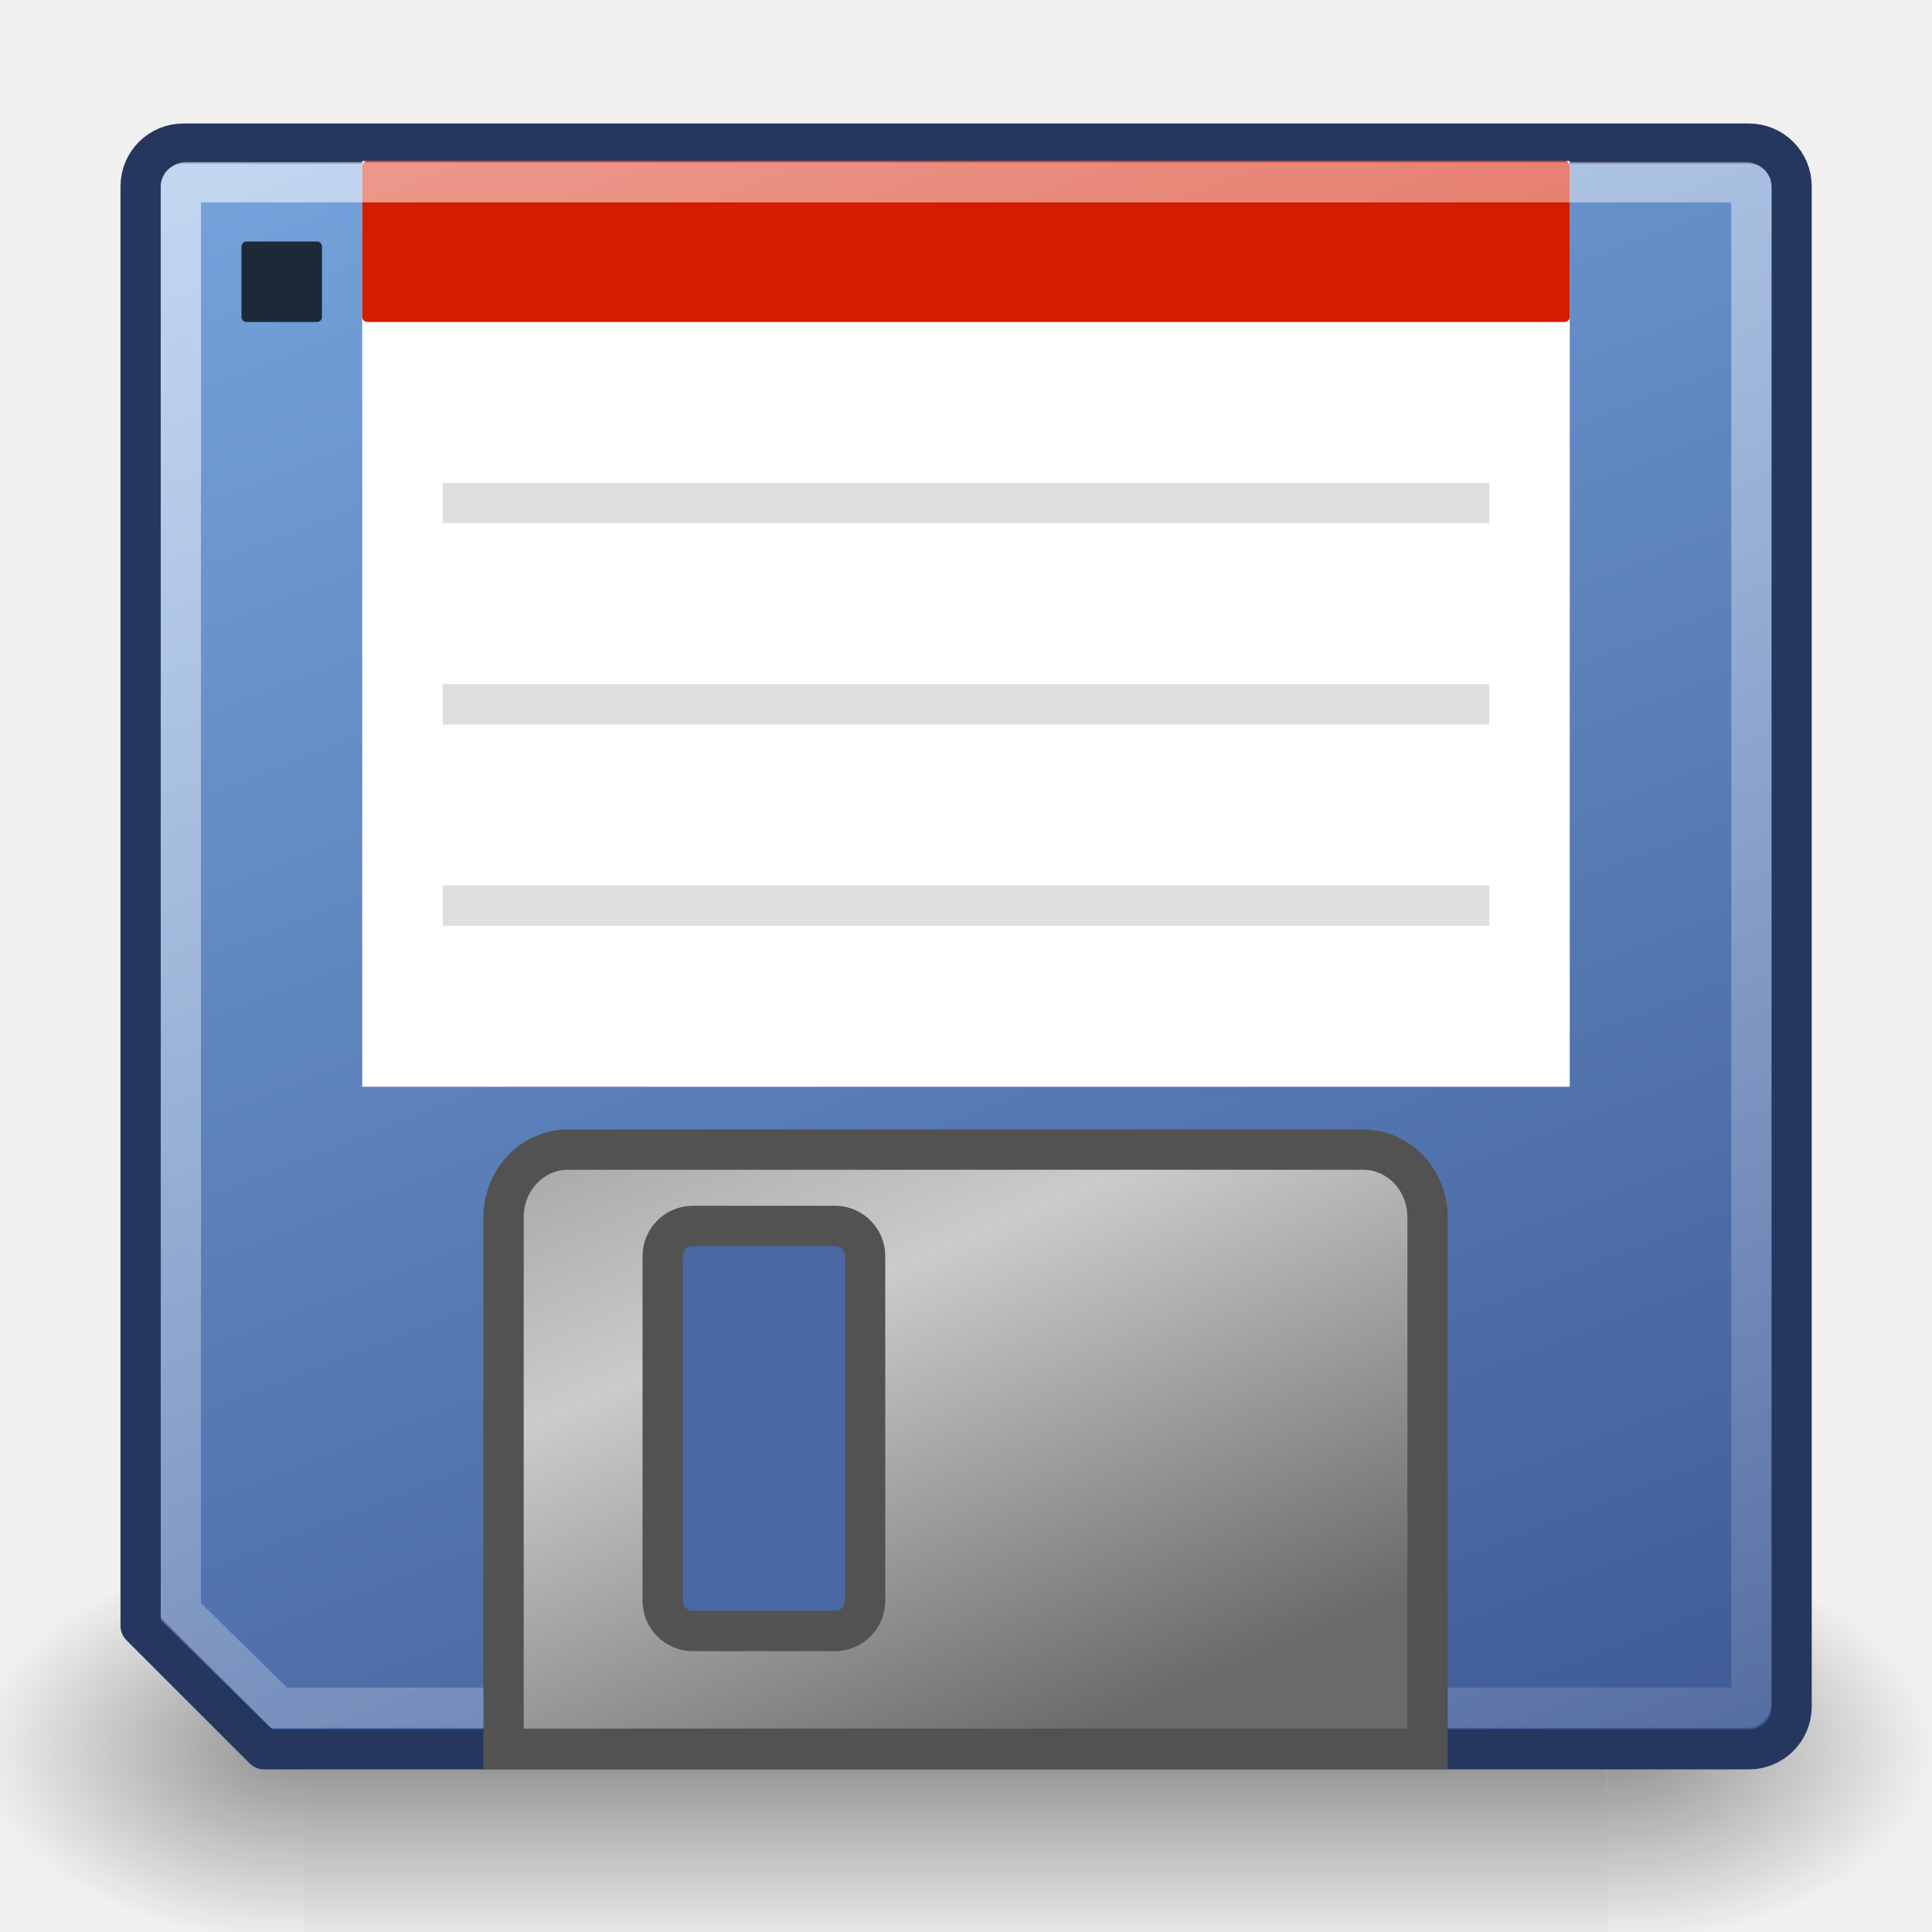
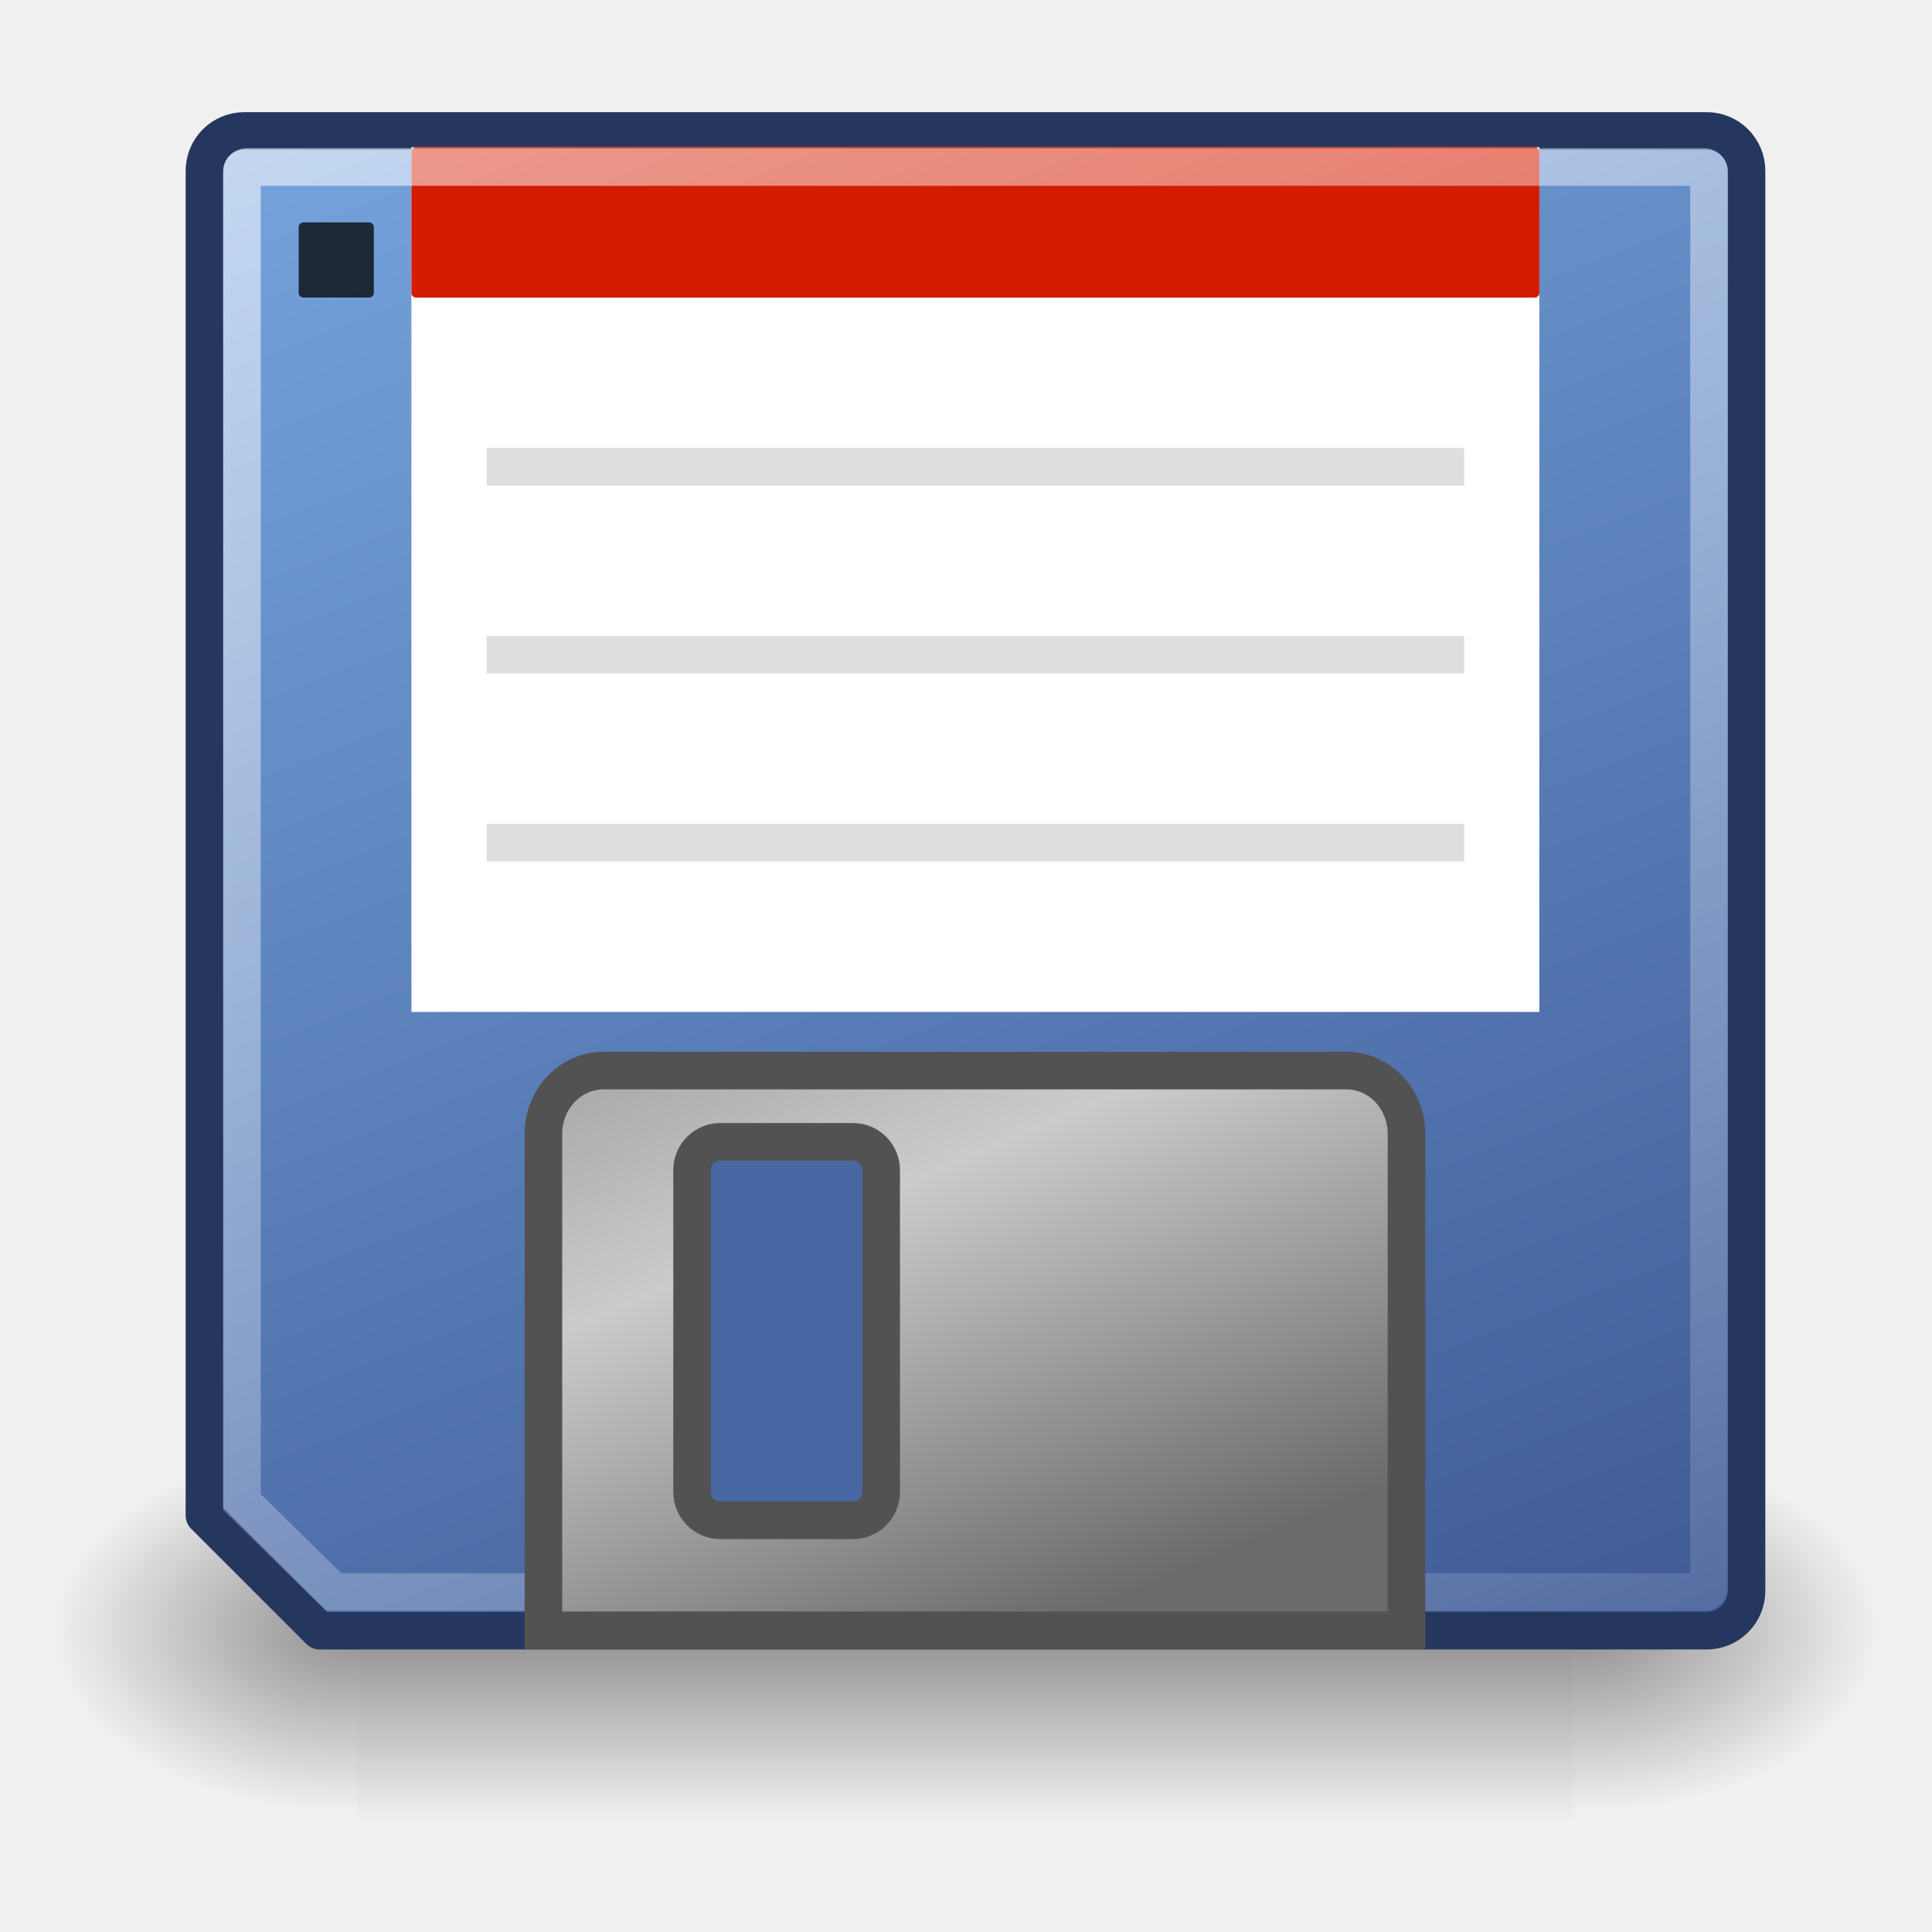
- <svg xmlns="http://www.w3.org/2000/svg" xmlns:xlink="http://www.w3.org/1999/xlink" width="48" height="48" id="svg2" version="1.0">
+ <svg xmlns="http://www.w3.org/2000/svg" xmlns:xlink="http://www.w3.org/1999/xlink" width="22" height="22" id="svg2" version="1.0">
  <defs id="defs4">
    <radialGradient xlink:href="#linearGradient5060" id="radialGradient6719" gradientUnits="userSpaceOnUse" gradientTransform="matrix(-2.774389,0,0,1.969706,112.7623,-872.8854)" cx="605.714" cy="486.648" fx="605.714" fy="486.648" r="117.143" />
    <linearGradient id="linearGradient5060">
      <stop style="stop-color:black;stop-opacity:1;" offset="0" id="stop5062" />
      <stop style="stop-color:black;stop-opacity:0;" offset="1" id="stop5064" />
    </linearGradient>
    <radialGradient xlink:href="#linearGradient5060" id="radialGradient6717" gradientUnits="userSpaceOnUse" gradientTransform="matrix(2.774389,0,0,1.969706,-1891.633,-872.8854)" cx="605.714" cy="486.648" fx="605.714" fy="486.648" r="117.143" />
    <linearGradient id="linearGradient5048">
      <stop style="stop-color:black;stop-opacity:0;" offset="0" id="stop5050" />
      <stop id="stop5056" offset="0.5" style="stop-color:black;stop-opacity:1;" />
      <stop style="stop-color:black;stop-opacity:0;" offset="1" id="stop5052" />
    </linearGradient>
    <linearGradient xlink:href="#linearGradient5048" id="linearGradient6715" gradientUnits="userSpaceOnUse" gradientTransform="matrix(2.774389,0,0,1.969706,-1892.179,-872.8854)" x1="302.857" y1="366.648" x2="302.857" y2="609.505" />
    <linearGradient id="linearGradient2371">
      <stop style="stop-color:#000000;stop-opacity:1;" offset="0" id="stop2373" />
      <stop style="stop-color:#000000;stop-opacity:0;" offset="1" id="stop2375" />
    </linearGradient>
    <linearGradient id="linearGradient2350">
      <stop id="stop2352" offset="0" style="stop-color:#858585;stop-opacity:1;" />
      <stop style="stop-color:#cbcbcb;stop-opacity:1;" offset="0.5" id="stop2356" />
      <stop id="stop2354" offset="1" style="stop-color:#6b6b6b;stop-opacity:1;" />
    </linearGradient>
    <linearGradient id="linearGradient2277">
      <stop style="stop-color:#ffffff;stop-opacity:1;" offset="0" id="stop2279" />
      <stop style="stop-color:#ffffff;stop-opacity:0;" offset="1" id="stop2281" />
    </linearGradient>
    <linearGradient id="linearGradient2263">
      <stop style="stop-color:#1e2d69;stop-opacity:1;" offset="0" id="stop2265" />
      <stop style="stop-color:#78a7e0;stop-opacity:1;" offset="1" id="stop2267" />
    </linearGradient>
-     <linearGradient xlink:href="#linearGradient2263" id="linearGradient2269" x1="40.885" y1="71.869" x2="16.88" y2="-0.389" gradientUnits="userSpaceOnUse" gradientTransform="matrix(0.976612,0,0,1.139789,0.564215,-3.271158)" />
-     <linearGradient xlink:href="#linearGradient2277" id="linearGradient2283" x1="13.784" y1="-0.997" x2="33.075" y2="55.702" gradientUnits="userSpaceOnUse" gradientTransform="matrix(0.985432,0,0,1.148179,0.64107,-2.933883)" />
-     <linearGradient xlink:href="#linearGradient2350" id="linearGradient2348" x1="20.125" y1="21.844" x2="28.562" y2="42.469" gradientUnits="userSpaceOnUse" gradientTransform="matrix(1.067698,0,0,1.121532,-1.368937,-5.57446)" />
-     <radialGradient xlink:href="#linearGradient2371" id="radialGradient2377" cx="24.312" cy="41.156" fx="24.312" fy="41.156" r="22.875" gradientTransform="matrix(1,0,0,0.269126,-1.352272e-16,30.08005)" gradientUnits="userSpaceOnUse" />
+     <linearGradient xlink:href="#linearGradient2263" id="linearGradient2269" x1="40.885" y1="71.869" x2="16.88" y2="-0.389" gradientUnits="userSpaceOnUse" gradientTransform="matrix(0.4181134,0,0,0.4879738,1.073556,24.56272)" />
+     <linearGradient xlink:href="#linearGradient2277" id="linearGradient2283" x1="13.784" y1="-0.997" x2="33.075" y2="55.702" gradientUnits="userSpaceOnUse" gradientTransform="matrix(0.4218895,0,0,0.4915658,1.10646,24.70712)" />
+     <linearGradient xlink:href="#linearGradient2350" id="linearGradient2348" x1="20.125" y1="21.844" x2="28.562" y2="42.469" gradientUnits="userSpaceOnUse" gradientTransform="matrix(0.4571097,0,0,0.4801575,0.2459233,23.57662)" />
+     <radialGradient xlink:href="#linearGradient2371" id="radialGradient2377" cx="24.312" cy="41.156" fx="24.312" fy="41.156" r="22.875" gradientTransform="matrix(1,0,0,0.269126,0,30.08005)" gradientUnits="userSpaceOnUse" />
  </defs>
-   <g id="layer1">
-     <g transform="matrix(2.415802e-2,0,0,2.086758e-2,45.237,41.6536)" id="g6707">
-       <rect style="opacity:0.402;color:black;fill:url(#linearGradient6715);fill-opacity:1;fill-rule:nonzero;stroke:none;stroke-width:1;stroke-linecap:round;stroke-linejoin:miter;marker:none;marker-start:none;marker-mid:none;marker-end:none;stroke-miterlimit:4;stroke-dasharray:none;stroke-dashoffset:0;stroke-opacity:1;visibility:visible;display:inline;overflow:visible" id="rect6709" width="1339.633" height="478.357" x="-1559.252" y="-150.697" />
-       <path style="opacity:0.402;color:black;fill:url(#radialGradient6717);fill-opacity:1;fill-rule:nonzero;stroke:none;stroke-width:1;stroke-linecap:round;stroke-linejoin:miter;marker:none;marker-start:none;marker-mid:none;marker-end:none;stroke-miterlimit:4;stroke-dasharray:none;stroke-dashoffset:0;stroke-opacity:1;visibility:visible;display:inline;overflow:visible" d="M -219.619,-150.68 C -219.619,-150.68 -219.619,327.65 -219.619,327.65 C -76.745,328.551 125.781,220.481 125.781,88.454 C 125.781,-43.572 -33.655,-150.68 -219.619,-150.68 z " id="path6711" />
-       <path id="path6713" d="M -1559.252,-150.68 C -1559.252,-150.68 -1559.252,327.65 -1559.252,327.65 C -1702.127,328.551 -1904.652,220.481 -1904.652,88.454 C -1904.652,-43.572 -1745.216,-150.68 -1559.252,-150.68 z " style="opacity:0.402;color:black;fill:url(#radialGradient6719);fill-opacity:1;fill-rule:nonzero;stroke:none;stroke-width:1;stroke-linecap:round;stroke-linejoin:miter;marker:none;marker-start:none;marker-mid:none;marker-end:none;stroke-miterlimit:4;stroke-dasharray:none;stroke-dashoffset:0;stroke-opacity:1;visibility:visible;display:inline;overflow:visible" />
+   <g id="layer1" transform="translate(0,-26)">
+     <g transform="matrix(0.01034269,0,0,0.00893396,20.19916,43.7962)" id="g6707">
+       <rect style="color:#000000;display:inline;overflow:visible;visibility:visible;opacity:0.402;fill:url(#linearGradient6715);fill-opacity:1;fill-rule:nonzero;stroke:none;stroke-width:1;stroke-linecap:round;stroke-linejoin:miter;stroke-miterlimit:4;stroke-dasharray:none;stroke-dashoffset:0;stroke-opacity:1;marker:none;marker-start:none;marker-mid:none;marker-end:none" id="rect6709" width="1339.633" height="478.357" x="-1559.252" y="-150.697" />
+       <path style="color:#000000;display:inline;overflow:visible;visibility:visible;opacity:0.402;fill:url(#radialGradient6717);fill-opacity:1;fill-rule:nonzero;stroke:none;stroke-width:1;stroke-linecap:round;stroke-linejoin:miter;stroke-miterlimit:4;stroke-dasharray:none;stroke-dashoffset:0;stroke-opacity:1;marker:none;marker-start:none;marker-mid:none;marker-end:none" d="m -219.619,-150.68 c 0,0 0,478.331 0,478.331 142.874,0.9 345.4,-107.17 345.4,-239.196 0,-132.027 -159.437,-239.135 -345.4,-239.135 z" id="path6711" />
+       <path id="path6713" d="m -1559.252,-150.68 c 0,0 0,478.331 0,478.331 -142.874,0.9 -345.4,-107.17 -345.4,-239.196 0,-132.027 159.437,-239.135 345.4,-239.135 z" style="color:#000000;display:inline;overflow:visible;visibility:visible;opacity:0.402;fill:url(#radialGradient6719);fill-opacity:1;fill-rule:nonzero;stroke:none;stroke-width:1;stroke-linecap:round;stroke-linejoin:miter;stroke-miterlimit:4;stroke-dasharray:none;stroke-dashoffset:0;stroke-opacity:1;marker:none;marker-start:none;marker-mid:none;marker-end:none" />
    </g>
-     <path style="fill:url(#linearGradient2269);fill-opacity:1;stroke:#25375f;stroke-width:1;stroke-linecap:round;stroke-linejoin:round;stroke-miterlimit:4;stroke-dashoffset:0;stroke-opacity:1" d="M 4.558,3.568 L 43.448,3.568 C 44.037,3.568 44.512,4.042 44.512,4.631 L 44.512,42.396 C 44.512,42.986 44.037,43.46 43.448,43.46 L 6.558,43.46 C 6.558,43.46 3.494,40.396 3.494,40.396 L 3.494,4.631 C 3.494,4.042 3.968,3.568 4.558,3.568 z " id="rect2259" />
-     <rect style="opacity:1;fill:#ffffff;fill-opacity:1;stroke:none;stroke-width:1;stroke-linecap:butt;stroke-linejoin:miter;stroke-miterlimit:4;stroke-dasharray:none;stroke-dashoffset:0;stroke-opacity:1" id="rect2328" width="30" height="23" x="9" y="4" />
-     <rect ry="0.126" rx="0.126" y="4" x="9" height="4" width="30" id="rect2330" style="opacity:1;fill:#d31c00;fill-opacity:1;stroke:none;stroke-width:1;stroke-linecap:butt;stroke-linejoin:miter;stroke-miterlimit:4;stroke-dasharray:none;stroke-dashoffset:0;stroke-opacity:1" />
-     <rect style="opacity:0.739;fill:#000000;fill-opacity:1;stroke:none;stroke-width:1;stroke-linecap:butt;stroke-linejoin:miter;stroke-miterlimit:4;stroke-dasharray:none;stroke-dashoffset:0;stroke-opacity:1" id="rect2332" width="2" height="2" x="6" y="6" rx="0.126" ry="0.126" />
-     <path style="opacity:0.131;fill:#000000;fill-opacity:1;stroke:#000000;stroke-width:1;stroke-linecap:butt;stroke-linejoin:miter;stroke-miterlimit:4;stroke-dasharray:none;stroke-dashoffset:0;stroke-opacity:1" d="M 11,12.5 L 37,12.5" id="path2334" />
-     <path id="path2336" d="M 11,17.5 L 37,17.5" style="opacity:0.131;fill:#000000;fill-opacity:1;stroke:#000000;stroke-width:1;stroke-linecap:butt;stroke-linejoin:miter;stroke-miterlimit:4;stroke-dasharray:none;stroke-dashoffset:0;stroke-opacity:1" />
-     <path style="opacity:0.131;fill:#000000;fill-opacity:1;stroke:#000000;stroke-width:1;stroke-linecap:butt;stroke-linejoin:miter;stroke-miterlimit:4;stroke-dasharray:none;stroke-dashoffset:0;stroke-opacity:1" d="M 11,22.5 L 37,22.5" id="path2338" />
-     <path style="opacity:0.597;fill:none;fill-opacity:1;stroke:url(#linearGradient2283);stroke-width:1;stroke-linecap:round;stroke-linejoin:miter;stroke-miterlimit:4;stroke-dashoffset:0;stroke-opacity:1" d="M 4.619,4.528 L 43.387,4.528 C 43.457,4.528 43.514,4.584 43.514,4.654 L 43.514,42.302 C 43.514,42.372 43.457,42.428 43.387,42.428 L 6.928,42.428 C 6.928,42.428 4.493,40.037 4.493,40.037 L 4.493,4.654 C 4.493,4.584 4.549,4.528 4.619,4.528 z " id="rect2273" />
-     <path style="fill:url(#linearGradient2348);fill-opacity:1;stroke:#525252;stroke-width:1;stroke-linecap:butt;stroke-linejoin:miter;stroke-miterlimit:4;stroke-dashoffset:0;stroke-opacity:1" d="M 14.114,28.562 L 33.864,28.562 C 34.752,28.562 35.467,29.313 35.467,30.246 L 35.467,43.447 C 35.467,43.447 12.511,43.447 12.511,43.447 L 12.511,30.246 C 12.511,29.313 13.226,28.562 14.114,28.562 z " id="rect2340" />
-     <rect style="opacity:1;fill:#4967a2;fill-opacity:1;stroke:#525252;stroke-width:1;stroke-linecap:butt;stroke-linejoin:miter;stroke-miterlimit:4;stroke-dasharray:none;stroke-dashoffset:0;stroke-opacity:1" id="rect2359" width="5.03" height="10.066" x="16.464" y="30.457" rx="0.751" ry="0.751" />
+     <path style="fill:url(#linearGradient2269);fill-opacity:1;stroke:#25375f;stroke-width:0.428;stroke-linecap:round;stroke-linejoin:round;stroke-miterlimit:4;stroke-dashoffset:0;stroke-opacity:1" d="M 2.783,27.491 H 19.433 c 0.252,0 0.455,0.203 0.455,0.455 V 44.114 c 0,0.252 -0.203,0.455 -0.455,0.455 H 3.64 c 0,0 -1.312,-1.312 -1.312,-1.312 V 27.946 c 0,-0.252 0.203,-0.455 0.455,-0.455 z" id="rect2259" />
+     <rect style="opacity:1;fill:#ffffff;fill-opacity:1;stroke:none;stroke-width:0.428;stroke-linecap:butt;stroke-linejoin:miter;stroke-miterlimit:4;stroke-dasharray:none;stroke-dashoffset:0;stroke-opacity:1" id="rect2328" width="12.844" height="9.847" x="4.685" y="27.676" />
+     <rect ry="0.054" rx="0.054" y="27.676" x="4.685" height="1.713" width="12.844" id="rect2330" style="opacity:1;fill:#d31c00;fill-opacity:1;stroke:none;stroke-width:0.428;stroke-linecap:butt;stroke-linejoin:miter;stroke-miterlimit:4;stroke-dasharray:none;stroke-dashoffset:0;stroke-opacity:1" />
+     <rect style="opacity:0.739;fill:#000000;fill-opacity:1;stroke:none;stroke-width:0.428;stroke-linecap:butt;stroke-linejoin:miter;stroke-miterlimit:4;stroke-dasharray:none;stroke-dashoffset:0;stroke-opacity:1" id="rect2332" width="0.856" height="0.856" x="3.401" y="28.532" rx="0.054" ry="0.054" />
+     <path style="opacity:0.131;fill:#000000;fill-opacity:1;stroke:#000000;stroke-width:0.428;stroke-linecap:butt;stroke-linejoin:miter;stroke-miterlimit:4;stroke-dasharray:none;stroke-dashoffset:0;stroke-opacity:1" d="M 5.541,31.315 H 16.673" id="path2334" />
+     <path id="path2336" d="M 5.541,33.455 H 16.673" style="opacity:0.131;fill:#000000;fill-opacity:1;stroke:#000000;stroke-width:0.428;stroke-linecap:butt;stroke-linejoin:miter;stroke-miterlimit:4;stroke-dasharray:none;stroke-dashoffset:0;stroke-opacity:1" />
+     <path style="opacity:0.131;fill:#000000;fill-opacity:1;stroke:#000000;stroke-width:0.428;stroke-linecap:butt;stroke-linejoin:miter;stroke-miterlimit:4;stroke-dasharray:none;stroke-dashoffset:0;stroke-opacity:1" d="M 5.541,35.596 H 16.673" id="path2338" />
+     <path style="opacity:0.597;fill:none;fill-opacity:1;stroke:url(#linearGradient2283);stroke-width:0.428;stroke-linecap:round;stroke-linejoin:miter;stroke-miterlimit:4;stroke-dashoffset:0;stroke-opacity:1" d="M 2.809,27.902 H 19.407 c 0.03,0 0.054,0.024 0.054,0.054 v 16.118 c 0,0.03 -0.024,0.054 -0.054,0.054 H 3.798 c 0,0 -1.043,-1.024 -1.043,-1.024 V 27.956 c 0,-0.03 0.024,-0.054 0.054,-0.054 z" id="rect2273" />
+     <path style="fill:url(#linearGradient2348);fill-opacity:1;stroke:#525252;stroke-width:0.428;stroke-linecap:butt;stroke-linejoin:miter;stroke-miterlimit:4;stroke-dashoffset:0;stroke-opacity:1" d="m 6.875,38.191 h 8.455 c 0.38,0 0.686,0.321 0.686,0.721 v 5.652 c 0,0 -9.828,0 -9.828,0 v -5.652 c 0,-0.399 0.306,-0.721 0.686,-0.721 z" id="rect2340" />
+     <rect style="opacity:1;fill:#4967a2;fill-opacity:1;stroke:#525252;stroke-width:0.428;stroke-linecap:butt;stroke-linejoin:miter;stroke-miterlimit:4;stroke-dasharray:none;stroke-dashoffset:0;stroke-opacity:1" id="rect2359" width="2.153" height="4.31" x="7.881" y="39.002" rx="0.322" ry="0.322" />
  </g>
</svg>
